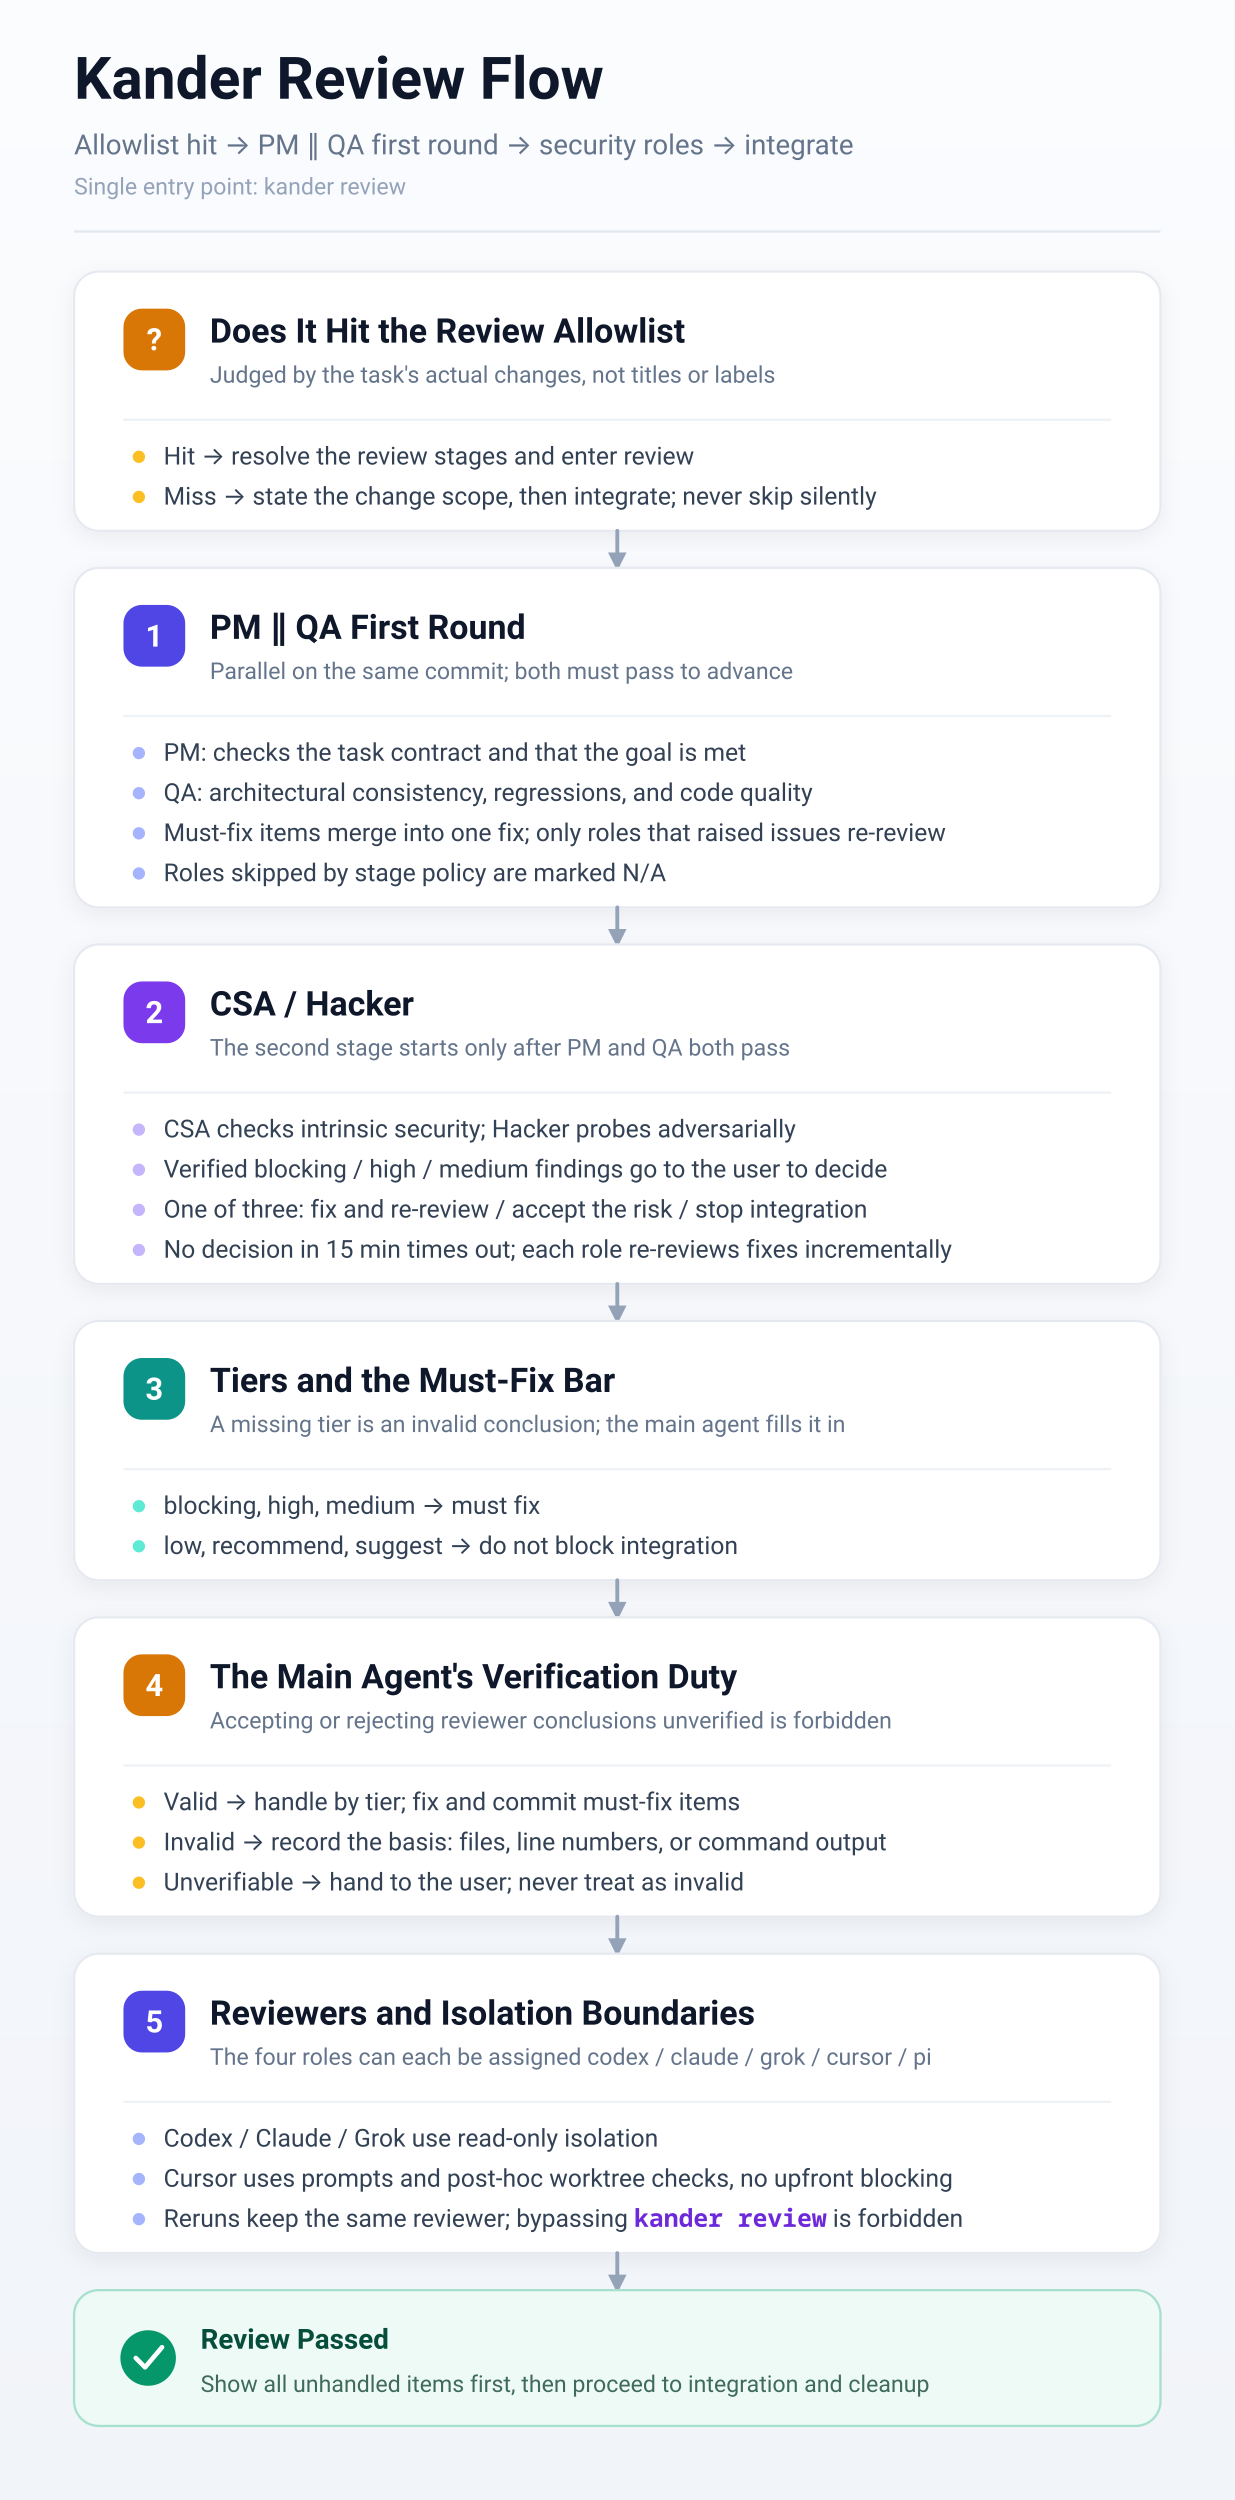
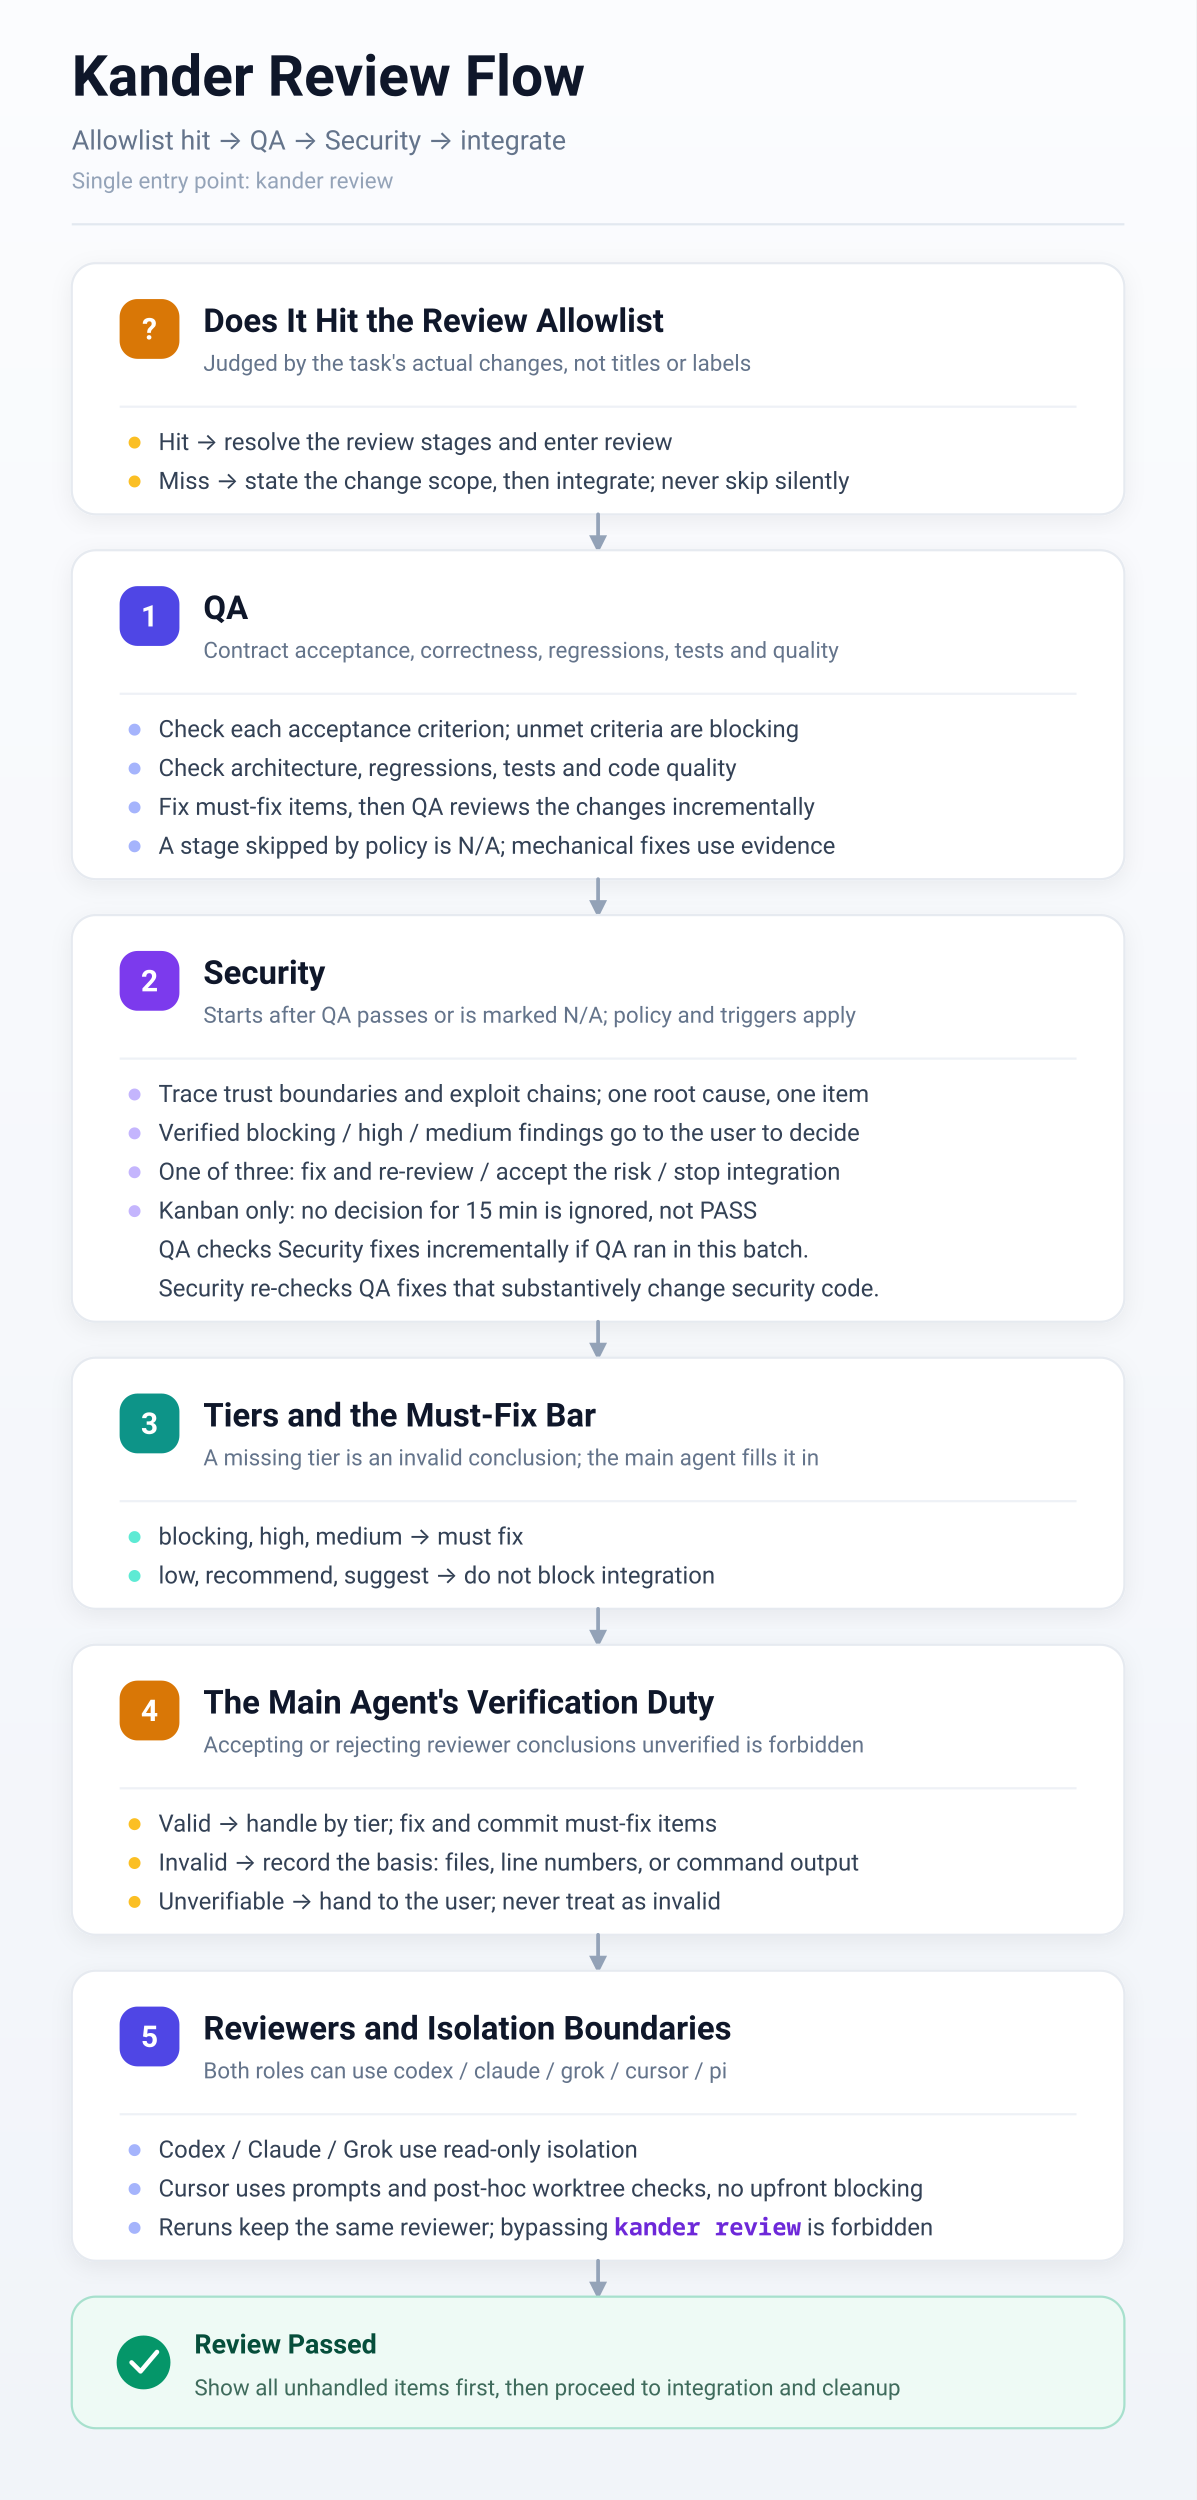
- <svg xmlns="http://www.w3.org/2000/svg" width="800" height="1620" viewBox="0 0 800 1620" role="img" aria-labelledby="rv-title rv-desc">
+ <svg xmlns="http://www.w3.org/2000/svg" width="800" height="1672" viewBox="0 0 800 1672" role="img" aria-labelledby="rv-title rv-desc">
  <defs>
    <linearGradient id="bg" x1="0" y1="0" x2="0" y2="1">
      <stop offset="0" stop-color="#fbfcfe" />
      <stop offset="1" stop-color="#f1f4f9" />
    </linearGradient>
    <filter id="card" x="-8%" y="-8%" width="116%" height="116%">
      <feDropShadow dx="0" dy="4" stdDeviation="7" flood-color="#0f172a" flood-opacity="0.06" />
    </filter>
    <marker id="a-slate" markerWidth="12" markerHeight="12" refX="10" refY="6" orient="auto" markerUnits="userSpaceOnUse">
      <path d="M0,0 L12,6 L0,12 Z" fill="#94a3b8" />
    </marker>
    <style>
      .s { font-family: -apple-system, BlinkMacSystemFont, "Segoe UI", Roboto, "Noto Sans", sans-serif; }
      .h1 { font-size: 38px; font-weight: 700; fill: #0f172a; }
      .h2 { font-size: 18px; fill: #64748b; }
      .tag { font-size: 15px; fill: #94a3b8; }
      .pt { font-size: 22px; font-weight: 700; fill: #0f172a; }
      .pn { font-size: 15px; fill: #64748b; }
      .bt { font-size: 16px; fill: #334155; }
      .num { font-size: 20px; font-weight: 700; fill: #ffffff; }
      .hl { font-family: "SFMono-Regular", "Cascadia Mono", "Noto Sans Mono", "DejaVu Sans Mono", monospace; font-size: 16px; font-weight: 700; fill: #6d28d9; }
      .panel { fill: #ffffff; stroke: #e6eaf0; stroke-width: 1.5; }
      .flow { fill: none; stroke: #94a3b8; stroke-width: 2.5; stroke-linecap: round; marker-end: url(#a-slate); }
    </style>
  </defs>
-   <rect width="800" height="1620" fill="url(#bg)" />
+   <rect width="800" height="1672" fill="url(#bg)" />
  <text x="48" y="64" class="s h1">Kander Review Flow</text>
-   <text x="48" y="100" class="s h2">Allowlist hit → PM ∥ QA first round → security roles → integrate</text>
+   <text x="48" y="100" class="s h2">Allowlist hit → QA → Security → integrate</text>
  <text x="48" y="126" class="s tag">Single entry point: kander review</text>
  <line x1="48" y1="150" x2="752" y2="150" stroke="#e2e8f0" stroke-width="1.5" />
  <rect x="48" y="176" width="704" height="168" rx="16" class="panel" filter="url(#card)" />
  <rect x="80" y="200" width="40" height="40" rx="12" fill="#d97706" />
  <text x="100" y="227" text-anchor="middle" class="s num">?</text>
  <text x="136" y="222" class="s pt">Does It Hit the Review Allowlist</text>
  <text x="136" y="248" class="s pn">Judged by the task's actual changes, not titles or labels</text>
  <line x1="80" y1="272" x2="720" y2="272" stroke="#eef1f6" stroke-width="1.5" />
  <circle cx="90" cy="296" r="4" fill="#fbbf24" />
  <text x="106" y="301" class="s bt">Hit → resolve the review stages and enter review</text>
  <circle cx="90" cy="322" r="4" fill="#fbbf24" />
  <text x="106" y="327" class="s bt">Miss → state the change scope, then integrate; never skip silently</text>
-   <path d="M400 344 V368" class="flow" />
+   <path d="M400 344  V368" class="flow" />
  <rect x="48" y="368" width="704" height="220" rx="16" class="panel" filter="url(#card)" />
  <rect x="80" y="392" width="40" height="40" rx="12" fill="#4f46e5" />
  <text x="100" y="419" text-anchor="middle" class="s num">1</text>
-   <text x="136" y="414" class="s pt">PM ∥ QA First Round</text>
-   <text x="136" y="440" class="s pn">Parallel on the same commit; both must pass to advance</text>
+   <text x="136" y="414" class="s pt">QA</text>
+   <text x="136" y="440" class="s pn">Contract acceptance, correctness, regressions, tests and quality</text>
  <line x1="80" y1="464" x2="720" y2="464" stroke="#eef1f6" stroke-width="1.5" />
  <circle cx="90" cy="488" r="4" fill="#a5b4fc" />
-   <text x="106" y="493" class="s bt">PM: checks the task contract and that the goal is met</text>
+   <text x="106" y="493" class="s bt">Check each acceptance criterion; unmet criteria are blocking</text>
  <circle cx="90" cy="514" r="4" fill="#a5b4fc" />
-   <text x="106" y="519" class="s bt">QA: architectural consistency, regressions, and code quality</text>
+   <text x="106" y="519" class="s bt">Check architecture, regressions, tests and code quality</text>
  <circle cx="90" cy="540" r="4" fill="#a5b4fc" />
-   <text x="106" y="545" class="s bt">Must-fix items merge into one fix; only roles that raised issues re-review</text>
+   <text x="106" y="545" class="s bt">Fix must-fix items, then QA reviews the changes incrementally</text>
  <circle cx="90" cy="566" r="4" fill="#a5b4fc" />
-   <text x="106" y="571" class="s bt">Roles skipped by stage policy are marked N/A</text>
-   <path d="M400 588 V612" class="flow" />
-   <rect x="48" y="612" width="704" height="220" rx="16" class="panel" filter="url(#card)" />
+   <text x="106" y="571" class="s bt">A stage skipped by policy is N/A; mechanical fixes use evidence</text>
+   <path d="M400 588  V612" class="flow" />
+   <rect x="48" y="612" width="704" height="272" rx="16" class="panel" filter="url(#card)" />
  <rect x="80" y="636" width="40" height="40" rx="12" fill="#7c3aed" />
  <text x="100" y="663" text-anchor="middle" class="s num">2</text>
-   <text x="136" y="658" class="s pt">CSA / Hacker</text>
-   <text x="136" y="684" class="s pn">The second stage starts only after PM and QA both pass</text>
+   <text x="136" y="658" class="s pt">Security</text>
+   <text x="136" y="684" class="s pn">Starts after QA passes or is marked N/A; policy and triggers apply</text>
  <line x1="80" y1="708" x2="720" y2="708" stroke="#eef1f6" stroke-width="1.5" />
  <circle cx="90" cy="732" r="4" fill="#c4b5fd" />
-   <text x="106" y="737" class="s bt">CSA checks intrinsic security; Hacker probes adversarially</text>
+   <text x="106" y="737" class="s bt">Trace trust boundaries and exploit chains; one root cause, one item</text>
  <circle cx="90" cy="758" r="4" fill="#c4b5fd" />
  <text x="106" y="763" class="s bt">Verified blocking / high / medium findings go to the user to decide</text>
  <circle cx="90" cy="784" r="4" fill="#c4b5fd" />
  <text x="106" y="789" class="s bt">One of three: fix and re-review / accept the risk / stop integration</text>
  <circle cx="90" cy="810" r="4" fill="#c4b5fd" />
-   <text x="106" y="815" class="s bt">No decision in 15 min times out; each role re-reviews fixes incrementally</text>
-   <path d="M400 832 V856" class="flow" />
-   <rect x="48" y="856" width="704" height="168" rx="16" class="panel" filter="url(#card)" />
-   <rect x="80" y="880" width="40" height="40" rx="12" fill="#0d9488" />
-   <text x="100" y="907" text-anchor="middle" class="s num">3</text>
-   <text x="136" y="902" class="s pt">Tiers and the Must-Fix Bar</text>
-   <text x="136" y="928" class="s pn">A missing tier is an invalid conclusion; the main agent fills it in</text>
-   <line x1="80" y1="952" x2="720" y2="952" stroke="#eef1f6" stroke-width="1.5" />
-   <circle cx="90" cy="976" r="4" fill="#5eead4" />
-   <text x="106" y="981" class="s bt">blocking, high, medium → must fix</text>
-   <circle cx="90" cy="1002" r="4" fill="#5eead4" />
-   <text x="106" y="1007" class="s bt">low, recommend, suggest → do not block integration</text>
-   <path d="M400 1024 V1048" class="flow" />
-   <rect x="48" y="1048" width="704" height="194" rx="16" class="panel" filter="url(#card)" />
-   <rect x="80" y="1072" width="40" height="40" rx="12" fill="#d97706" />
-   <text x="100" y="1099" text-anchor="middle" class="s num">4</text>
-   <text x="136" y="1094" class="s pt">The Main Agent's Verification Duty</text>
-   <text x="136" y="1120" class="s pn">Accepting or rejecting reviewer conclusions unverified is forbidden</text>
-   <line x1="80" y1="1144" x2="720" y2="1144" stroke="#eef1f6" stroke-width="1.5" />
-   <circle cx="90" cy="1168" r="4" fill="#fbbf24" />
-   <text x="106" y="1173" class="s bt">Valid → handle by tier; fix and commit must-fix items</text>
-   <circle cx="90" cy="1194" r="4" fill="#fbbf24" />
-   <text x="106" y="1199" class="s bt">Invalid → record the basis: files, line numbers, or command output</text>
+   <text x="106" y="815" class="s bt">Kanban only: no decision for 15 min is ignored, not PASS</text>
+   <text x="106" y="841" class="s bt">QA checks Security fixes incrementally if QA ran in this batch.</text>
+   <text x="106" y="867" class="s bt">Security re-checks QA fixes that substantively change security code.</text>
+   <path d="M400 884  V908" class="flow" />
+   <rect x="48" y="908" width="704" height="168" rx="16" class="panel" filter="url(#card)" />
+   <rect x="80" y="932" width="40" height="40" rx="12" fill="#0d9488" />
+   <text x="100" y="959" text-anchor="middle" class="s num">3</text>
+   <text x="136" y="954" class="s pt">Tiers and the Must-Fix Bar</text>
+   <text x="136" y="980" class="s pn">A missing tier is an invalid conclusion; the main agent fills it in</text>
+   <line x1="80" y1="1004" x2="720" y2="1004" stroke="#eef1f6" stroke-width="1.5" />
+   <circle cx="90" cy="1028" r="4" fill="#5eead4" />
+   <text x="106" y="1033" class="s bt">blocking, high, medium → must fix</text>
+   <circle cx="90" cy="1054" r="4" fill="#5eead4" />
+   <text x="106" y="1059" class="s bt">low, recommend, suggest → do not block integration</text>
+   <path d="M400 1076 V1100" class="flow" />
+   <rect x="48" y="1100" width="704" height="194" rx="16" class="panel" filter="url(#card)" />
+   <rect x="80" y="1124" width="40" height="40" rx="12" fill="#d97706" />
+   <text x="100" y="1151" text-anchor="middle" class="s num">4</text>
+   <text x="136" y="1146" class="s pt">The Main Agent's Verification Duty</text>
+   <text x="136" y="1172" class="s pn">Accepting or rejecting reviewer conclusions unverified is forbidden</text>
+   <line x1="80" y1="1196" x2="720" y2="1196" stroke="#eef1f6" stroke-width="1.5" />
  <circle cx="90" cy="1220" r="4" fill="#fbbf24" />
-   <text x="106" y="1225" class="s bt">Unverifiable → hand to the user; never treat as invalid</text>
-   <path d="M400 1242 V1266" class="flow" />
-   <rect x="48" y="1266" width="704" height="194" rx="16" class="panel" filter="url(#card)" />
-   <rect x="80" y="1290" width="40" height="40" rx="12" fill="#4f46e5" />
-   <text x="100" y="1317" text-anchor="middle" class="s num">5</text>
-   <text x="136" y="1312" class="s pt">Reviewers and Isolation Boundaries</text>
-   <text x="136" y="1338" class="s pn">The four roles can each be assigned codex / claude / grok / cursor / pi</text>
-   <line x1="80" y1="1362" x2="720" y2="1362" stroke="#eef1f6" stroke-width="1.5" />
-   <circle cx="90" cy="1386" r="4" fill="#a5b4fc" />
-   <text x="106" y="1391" class="s bt">Codex / Claude / Grok use read-only isolation</text>
-   <circle cx="90" cy="1412" r="4" fill="#a5b4fc" />
-   <text x="106" y="1417" class="s bt">Cursor uses prompts and post-hoc worktree checks, no upfront blocking</text>
+   <text x="106" y="1225" class="s bt">Valid → handle by tier; fix and commit must-fix items</text>
+   <circle cx="90" cy="1246" r="4" fill="#fbbf24" />
+   <text x="106" y="1251" class="s bt">Invalid → record the basis: files, line numbers, or command output</text>
+   <circle cx="90" cy="1272" r="4" fill="#fbbf24" />
+   <text x="106" y="1277" class="s bt">Unverifiable → hand to the user; never treat as invalid</text>
+   <path d="M400 1294 V1318" class="flow" />
+   <rect x="48" y="1318" width="704" height="194" rx="16" class="panel" filter="url(#card)" />
+   <rect x="80" y="1342" width="40" height="40" rx="12" fill="#4f46e5" />
+   <text x="100" y="1369" text-anchor="middle" class="s num">5</text>
+   <text x="136" y="1364" class="s pt">Reviewers and Isolation Boundaries</text>
+   <text x="136" y="1390" class="s pn">Both roles can use codex / claude / grok / cursor / pi</text>
+   <line x1="80" y1="1414" x2="720" y2="1414" stroke="#eef1f6" stroke-width="1.5" />
  <circle cx="90" cy="1438" r="4" fill="#a5b4fc" />
-   <text x="106" y="1443" class="s bt">Reruns keep the same reviewer; bypassing <tspan class="hl">kander review</tspan> is forbidden</text>
-   <path d="M400 1460 V1484" class="flow" />
-   <rect x="48" y="1484" width="704" height="88" rx="16" fill="#eefaf5" stroke="#a7e0cd" stroke-width="1.5" />
-   <circle cx="96" cy="1528" r="18" fill="#059669" />
-   <path d="M88 1528 L94 1534 L105 1521" fill="none" stroke="#ffffff" stroke-width="3" stroke-linecap="round" stroke-linejoin="round" />
-   <text x="130" y="1522" class="s" font-size="18" font-weight="700" fill="#064e3b">Review Passed</text>
-   <text x="130" y="1550" class="s" font-size="15" fill="#3f6b5c">Show all unhandled items first, then proceed to integration and cleanup</text>
+   <text x="106" y="1443" class="s bt">Codex / Claude / Grok use read-only isolation</text>
+   <circle cx="90" cy="1464" r="4" fill="#a5b4fc" />
+   <text x="106" y="1469" class="s bt">Cursor uses prompts and post-hoc worktree checks, no upfront blocking</text>
+   <circle cx="90" cy="1490" r="4" fill="#a5b4fc" />
+   <text x="106" y="1495" class="s bt">Reruns keep the same reviewer; bypassing <tspan class="hl">kander review</tspan> is forbidden</text>
+   <path d="M400 1512 V1536" class="flow" />
+   <rect x="48" y="1536" width="704" height="88" rx="16" fill="#eefaf5" stroke="#a7e0cd" stroke-width="1.5" />
+   <circle cx="96" cy="1580" r="18" fill="#059669" />
+   <path d="M88 1580L94 1586L105 1573" fill="none" stroke="#ffffff" stroke-width="3" stroke-linecap="round" stroke-linejoin="round" />
+   <text x="130" y="1574" class="s" font-size="18" font-weight="700" fill="#064e3b">Review Passed</text>
+   <text x="130" y="1602" class="s" font-size="15" fill="#3f6b5c">Show all unhandled items first, then proceed to integration and cleanup</text>
</svg>
